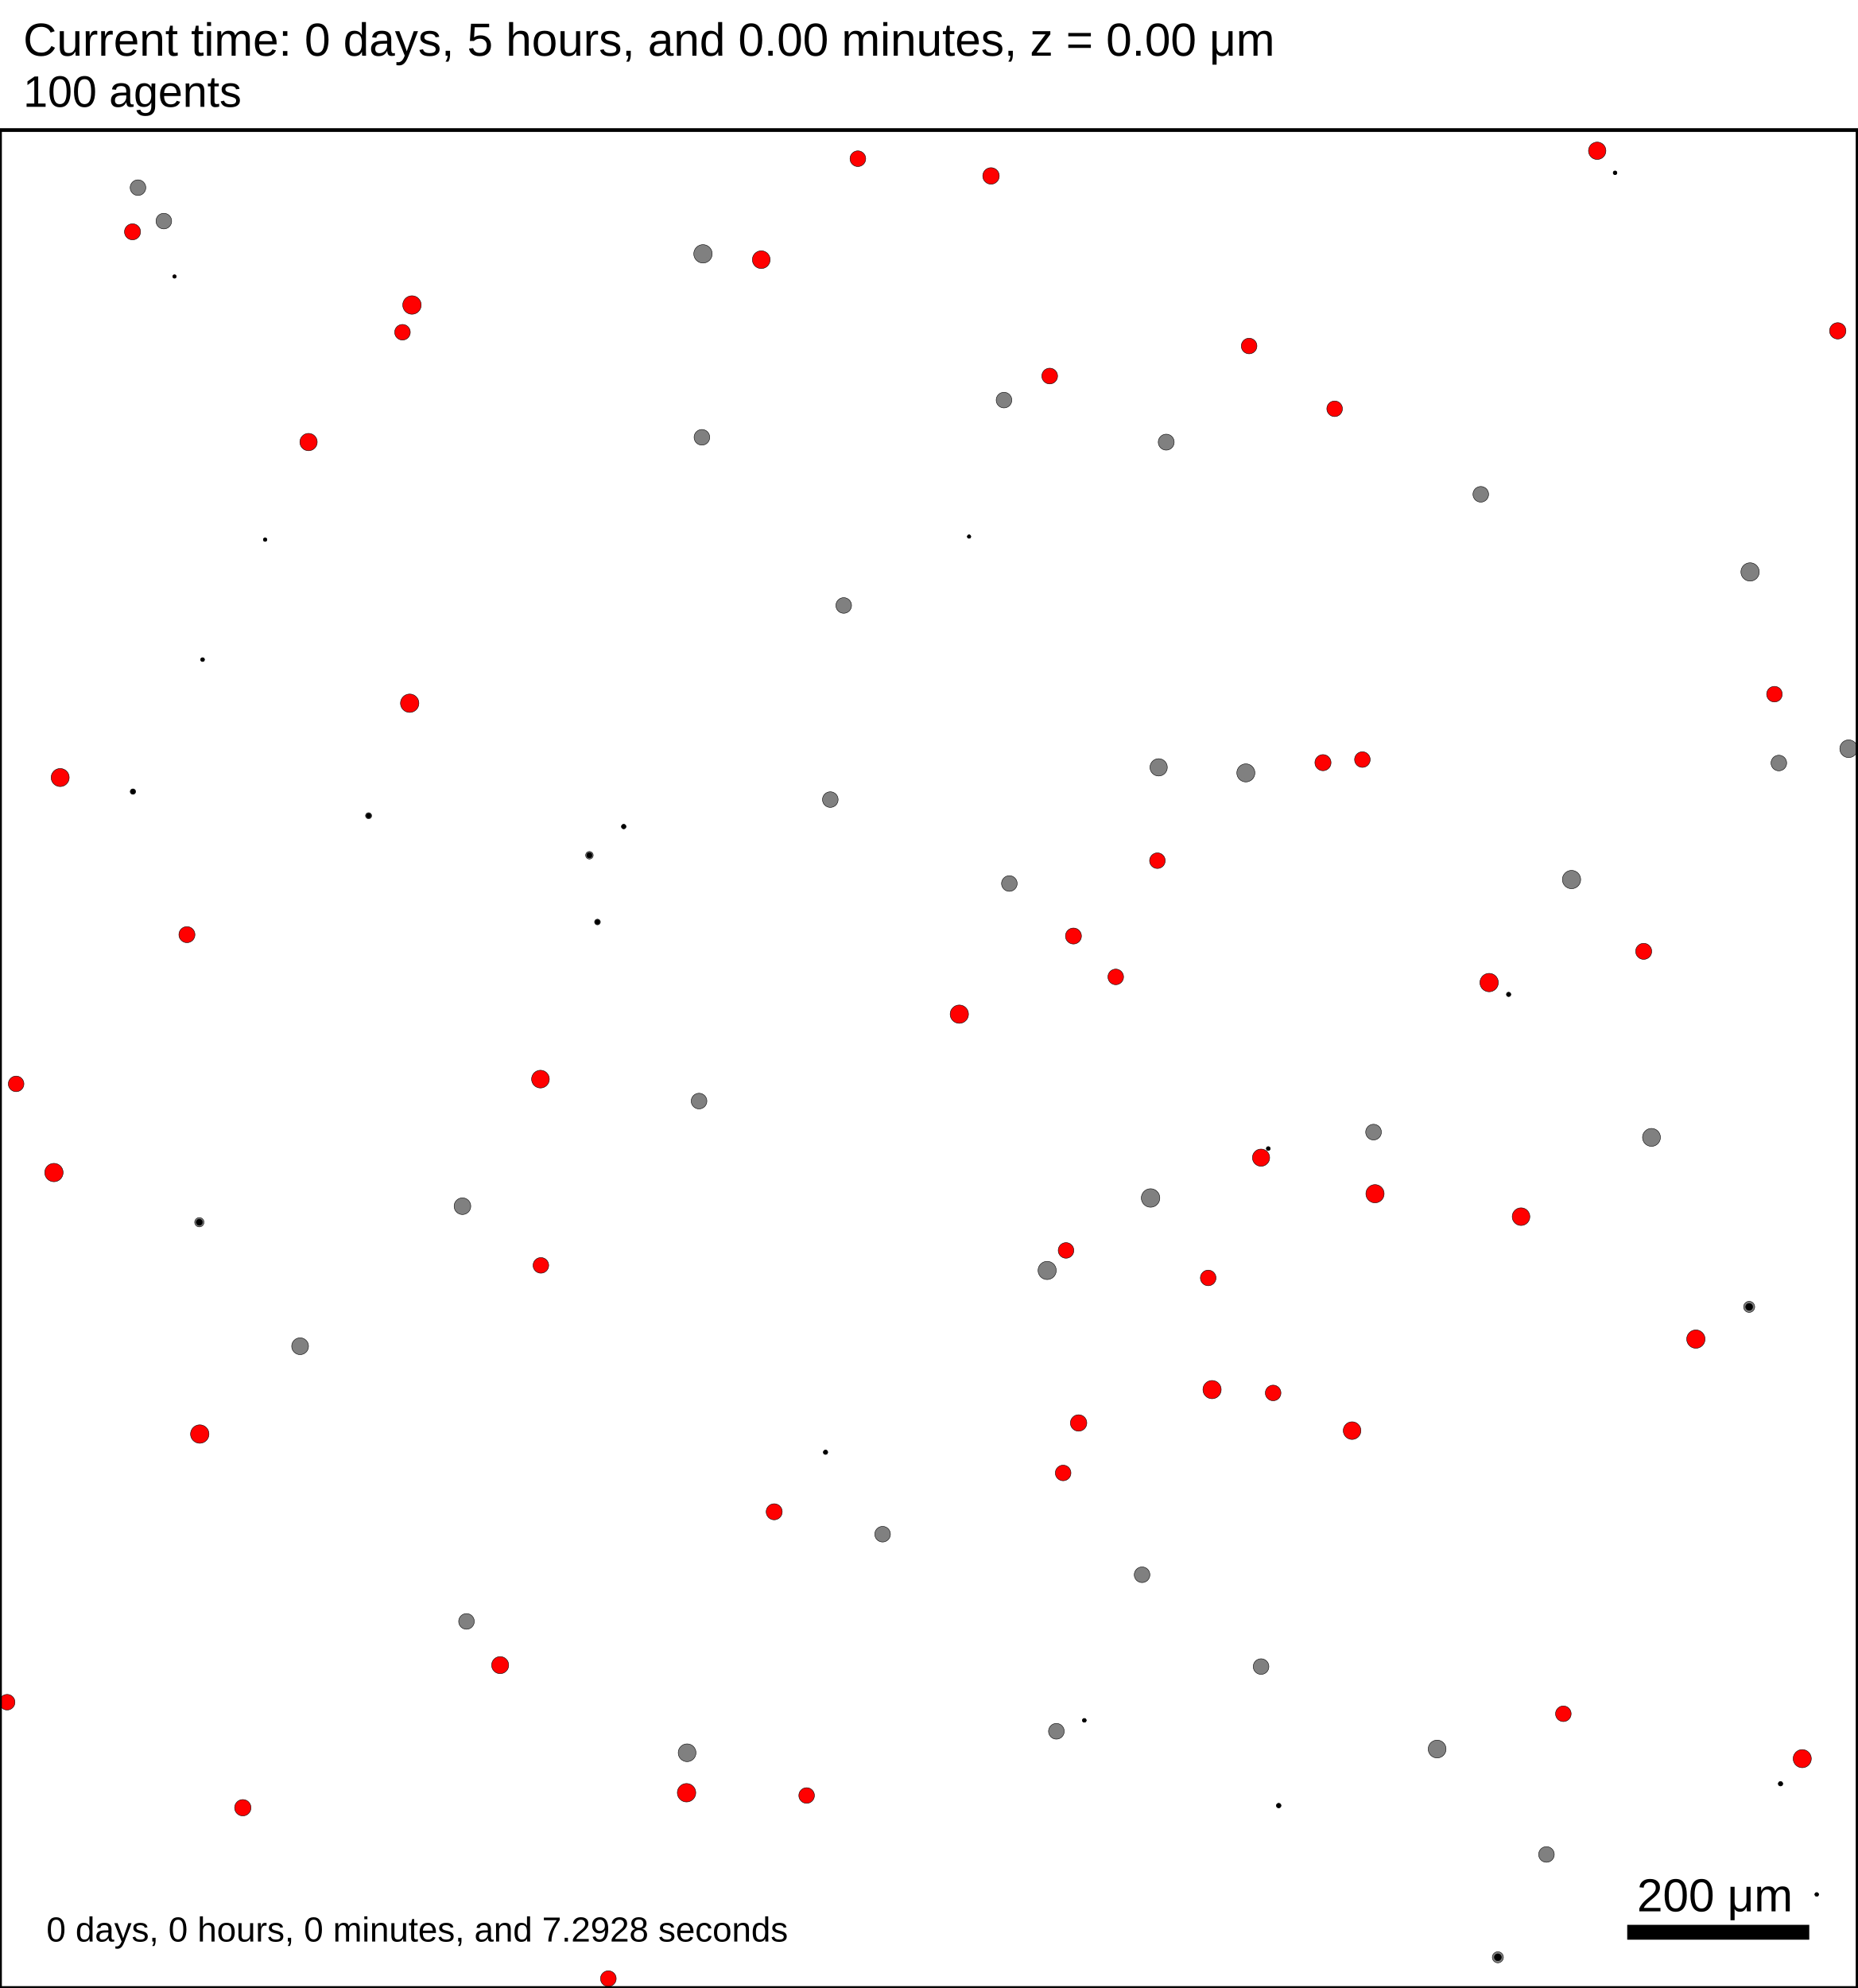
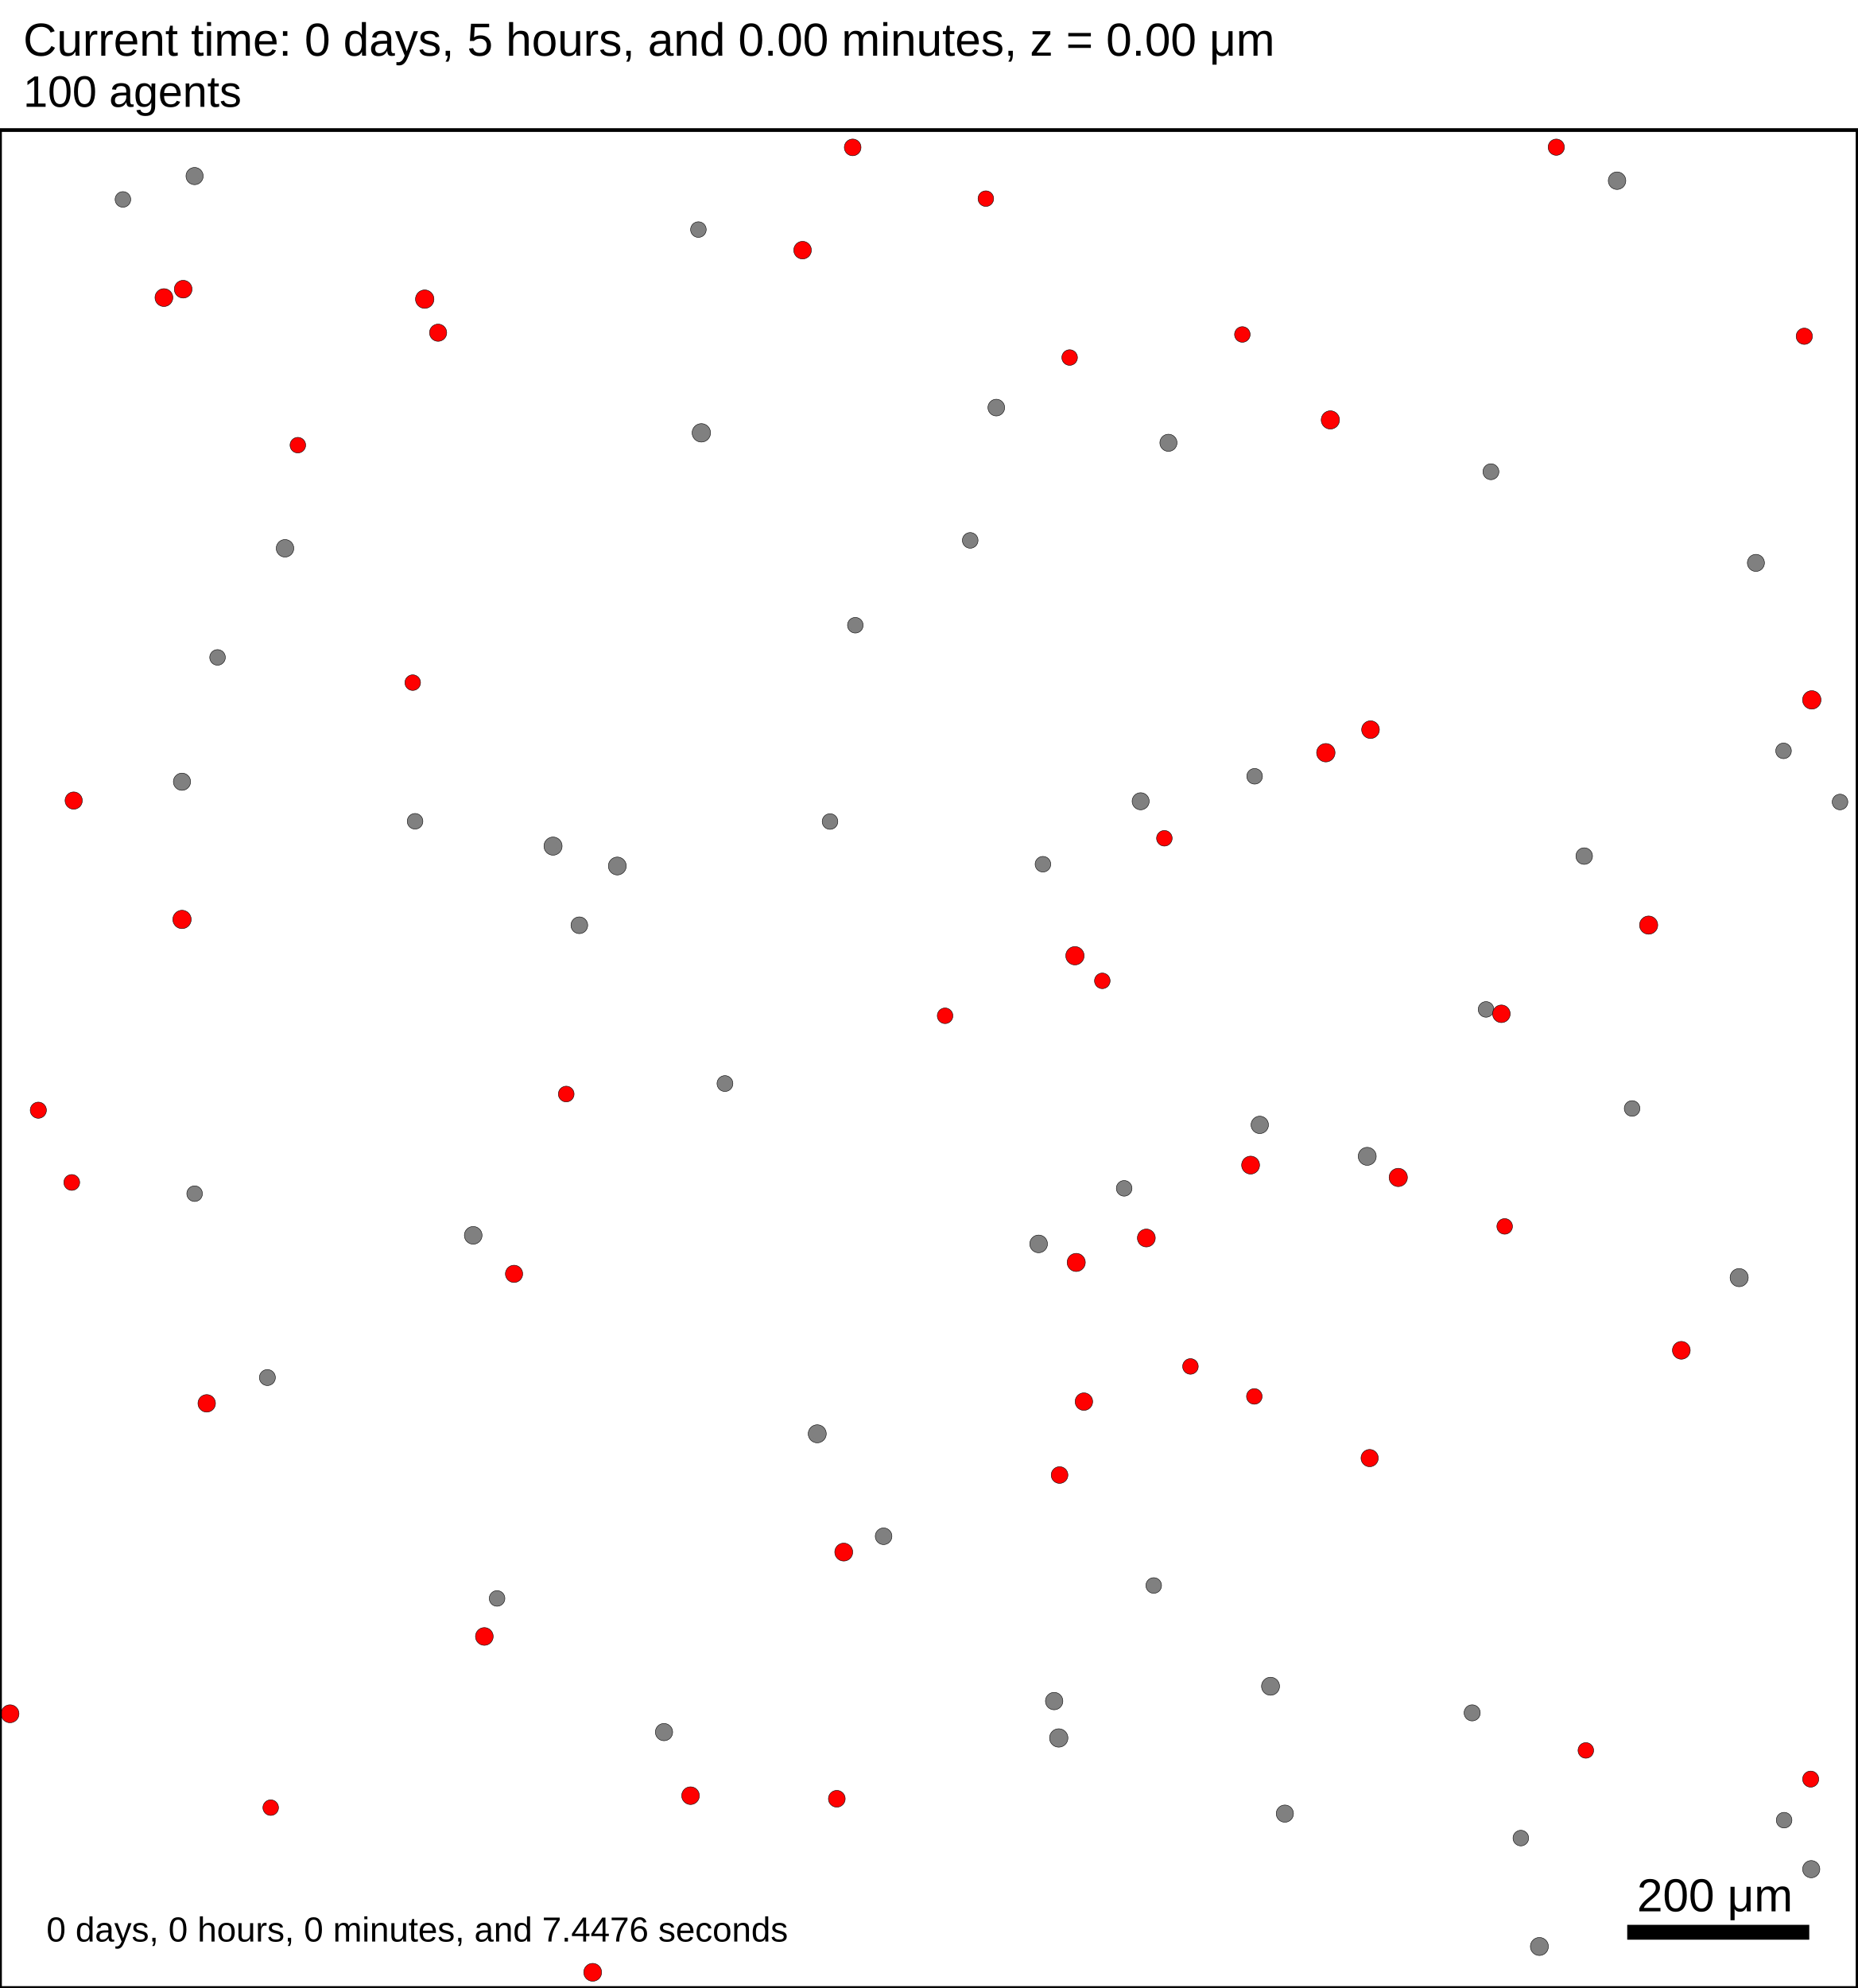
<svg xmlns="http://www.w3.org/2000/svg" version="1.1" width="2000" height="2140" id="svg2">
  <rect x="0" y="0" width="2000" height="2140" stroke-width="4" stroke="white" fill="white" />
  <text x="25" y="60" font-family="Arial" font-size="50" fill="black">
   Current time: 0 days, 5 hours, and 0.00 minutes, z = 0.00 μm
  </text>
  <text x="25" y="115" font-family="Arial" font-size="47.5" fill="black">
   100 agents
  </text>
  <g id="tissue" transform="translate(0,2140) scale(1,-1)">
    <g id="ECM">
  </g>
    <g id="cells">
      <g id="cell0">
-         <circle cx="1086.76" cy="1188.92" r="8.413" stroke-width="0.5" stroke="black" fill="grey" />
-         <circle cx="1086.76" cy="1188.92" r="5.052" stroke-width="0.5" stroke="grey" fill="grey" />
+         <circle cx="1122.9" cy="1209.71" r="8.413" stroke-width="0.5" stroke="black" fill="grey" />
+         <circle cx="1122.9" cy="1209.71" r="5.052" stroke-width="0.5" stroke="grey" fill="grey" />
      </g>
      <g id="cell1">
-         <circle cx="1692.04" cy="1193.2" r="9.844" stroke-width="0.5" stroke="black" fill="grey" />
-         <circle cx="1692.04" cy="1193.2" r="5.977" stroke-width="0.5" stroke="grey" fill="grey" />
+         <circle cx="1705.69" cy="1218.46" r="8.928" stroke-width="0.5" stroke="black" fill="grey" />
+         <circle cx="1705.69" cy="1218.46" r="5.416" stroke-width="0.5" stroke="grey" fill="grey" />
      </g>
      <g id="cell2">
-         <circle cx="1080.98" cy="1709.32" r="8.413" stroke-width="0.5" stroke="black" fill="grey" />
-         <circle cx="1080.98" cy="1709.32" r="5.052" stroke-width="0.5" stroke="grey" fill="grey" />
+         <circle cx="1072.7" cy="1701.24" r="9.008" stroke-width="0.5" stroke="black" fill="grey" />
+         <circle cx="1072.7" cy="1701.24" r="5.468" stroke-width="0.5" stroke="grey" fill="grey" />
      </g>
      <g id="cell3">
-         <circle cx="1247.5" cy="1313.98" r="9.308" stroke-width="0.5" stroke="black" fill="grey" />
-         <circle cx="1247.5" cy="1313.98" r="5.657" stroke-width="0.5" stroke="grey" fill="grey" />
+         <circle cx="1228.12" cy="1277.48" r="9.2" stroke-width="0.5" stroke="black" fill="grey" />
+         <circle cx="1228.12" cy="1277.48" r="5.59" stroke-width="0.5" stroke="grey" fill="grey" />
      </g>
      <g id="cell4">
-         <circle cx="888.838" cy="576.725" r="2.428" stroke-width="0.5" stroke="black" fill="grey" />
-         <circle cx="888.838" cy="576.725" r="2.176" stroke-width="0.5" stroke="black" fill="black" />
+         <circle cx="879.912" cy="596.586" r="9.727" stroke-width="0.5" stroke="black" fill="grey" />
+         <circle cx="879.912" cy="596.586" r="5.909" stroke-width="0.5" stroke="grey" fill="grey" />
      </g>
      <g id="cell5">
-         <circle cx="148.57" cy="1938" r="8.413" stroke-width="0.5" stroke="black" fill="grey" />
-         <circle cx="148.57" cy="1938" r="5.052" stroke-width="0.5" stroke="grey" fill="grey" />
+         <circle cx="132.342" cy="1925.32" r="8.413" stroke-width="0.5" stroke="black" fill="grey" />
+         <circle cx="132.342" cy="1925.32" r="5.052" stroke-width="0.5" stroke="grey" fill="grey" />
      </g>
      <g id="cell6">
-         <circle cx="752.653" cy="954.738" r="8.432" stroke-width="0.5" stroke="black" fill="grey" />
-         <circle cx="752.653" cy="954.738" r="5.066" stroke-width="0.5" stroke="grey" fill="grey" />
+         <circle cx="780.539" cy="973.6" r="8.545" stroke-width="0.5" stroke="black" fill="grey" />
+         <circle cx="780.539" cy="973.6" r="5.149" stroke-width="0.5" stroke="grey" fill="grey" />
      </g>
      <g id="cell7">
-         <circle cx="1624.31" cy="1069.57" r="2.384" stroke-width="0.5" stroke="black" fill="grey" />
-         <circle cx="1624.31" cy="1069.57" r="2.151" stroke-width="0.5" stroke="black" fill="black" />
+         <circle cx="1599.98" cy="1053.4" r="8.413" stroke-width="0.5" stroke="black" fill="grey" />
+         <circle cx="1599.98" cy="1053.4" r="5.052" stroke-width="0.5" stroke="grey" fill="grey" />
      </g>
      <g id="cell8">
-         <circle cx="1127.45" cy="772.417" r="9.799" stroke-width="0.5" stroke="black" fill="grey" />
-         <circle cx="1127.45" cy="772.417" r="5.951" stroke-width="0.5" stroke="grey" fill="grey" />
+         <circle cx="1118.27" cy="800.995" r="9.536" stroke-width="0.5" stroke="black" fill="grey" />
+         <circle cx="1118.27" cy="800.995" r="5.796" stroke-width="0.5" stroke="grey" fill="grey" />
      </g>
      <g id="cell9">
-         <circle cx="1665.04" cy="143.751" r="8.413" stroke-width="0.5" stroke="black" fill="grey" />
-         <circle cx="1665.04" cy="143.751" r="5.052" stroke-width="0.5" stroke="grey" fill="grey" />
+         <circle cx="1637.45" cy="161.373" r="8.413" stroke-width="0.5" stroke="black" fill="grey" />
+         <circle cx="1637.45" cy="161.373" r="5.052" stroke-width="0.5" stroke="grey" fill="grey" />
      </g>
      <g id="cell10">
-         <circle cx="143.125" cy="1287.88" r="2.959" stroke-width="0.5" stroke="black" fill="grey" />
-         <circle cx="143.125" cy="1287.88" r="2.569" stroke-width="0.5" stroke="black" fill="black" />
+         <circle cx="195.935" cy="1298.5" r="9.273" stroke-width="0.5" stroke="black" fill="grey" />
+         <circle cx="195.935" cy="1298.5" r="5.636" stroke-width="0.5" stroke="grey" fill="grey" />
      </g>
      <g id="cell11">
-         <circle cx="755.727" cy="1669.26" r="8.413" stroke-width="0.5" stroke="black" fill="grey" />
-         <circle cx="755.727" cy="1669.26" r="5.052" stroke-width="0.5" stroke="grey" fill="grey" />
+         <circle cx="755.12" cy="1674.07" r="9.926" stroke-width="0.5" stroke="black" fill="grey" />
+         <circle cx="755.12" cy="1674.07" r="6.024" stroke-width="0.5" stroke="grey" fill="grey" />
      </g>
      <g id="cell12">
-         <circle cx="1547.32" cy="257.229" r="9.594" stroke-width="0.5" stroke="black" fill="grey" />
-         <circle cx="1547.32" cy="257.229" r="5.83" stroke-width="0.5" stroke="grey" fill="grey" />
+         <circle cx="1585.05" cy="296.167" r="8.689" stroke-width="0.5" stroke="black" fill="grey" />
+         <circle cx="1585.05" cy="296.167" r="5.254" stroke-width="0.5" stroke="grey" fill="grey" />
      </g>
      <g id="cell13">
-         <circle cx="1738.91" cy="1953.97" r="2.05" stroke-width="0.5" stroke="black" fill="grey" />
-         <circle cx="1738.91" cy="1953.97" r="1.933" stroke-width="0.5" stroke="black" fill="black" />
+         <circle cx="1741.04" cy="1945.5" r="9.443" stroke-width="0.5" stroke="black" fill="grey" />
+         <circle cx="1741.04" cy="1945.5" r="5.74" stroke-width="0.5" stroke="grey" fill="grey" />
      </g>
      <g id="cell14">
-         <circle cx="1594.33" cy="1607.9" r="8.413" stroke-width="0.5" stroke="black" fill="grey" />
-         <circle cx="1594.33" cy="1607.9" r="5.052" stroke-width="0.5" stroke="grey" fill="grey" />
+         <circle cx="1605.26" cy="1632.2" r="8.579" stroke-width="0.5" stroke="black" fill="grey" />
+         <circle cx="1605.26" cy="1632.2" r="5.175" stroke-width="0.5" stroke="grey" fill="grey" />
      </g>
      <g id="cell15">
-         <circle cx="1043.38" cy="1562.39" r="1.873" stroke-width="0.5" stroke="black" fill="grey" />
-         <circle cx="1043.38" cy="1562.39" r="1.8" stroke-width="0.5" stroke="black" fill="black" />
+         <circle cx="1044.61" cy="1558.3" r="8.432" stroke-width="0.5" stroke="black" fill="grey" />
+         <circle cx="1044.61" cy="1558.3" r="5.066" stroke-width="0.5" stroke="grey" fill="grey" />
      </g>
      <g id="cell16">
-         <circle cx="218.08" cy="1429.96" r="2.116" stroke-width="0.5" stroke="black" fill="grey" />
-         <circle cx="218.08" cy="1429.96" r="1.979" stroke-width="0.5" stroke="black" fill="black" />
+         <circle cx="234.22" cy="1432.32" r="8.413" stroke-width="0.5" stroke="black" fill="grey" />
+         <circle cx="234.22" cy="1432.32" r="5.052" stroke-width="0.5" stroke="grey" fill="grey" />
      </g>
      <g id="cell17">
-         <circle cx="1167.46" cy="288.104" r="2.116" stroke-width="0.5" stroke="black" fill="grey" />
-         <circle cx="1167.46" cy="288.104" r="1.979" stroke-width="0.5" stroke="black" fill="black" />
+         <circle cx="1134.98" cy="308.862" r="9.377" stroke-width="0.5" stroke="black" fill="grey" />
+         <circle cx="1134.98" cy="308.862" r="5.7" stroke-width="0.5" stroke="grey" fill="grey" />
      </g>
      <g id="cell18">
-         <circle cx="1884.28" cy="1524.33" r="9.865" stroke-width="0.5" stroke="black" fill="grey" />
-         <circle cx="1884.28" cy="1524.33" r="5.989" stroke-width="0.5" stroke="grey" fill="grey" />
+         <circle cx="1890.55" cy="1534.07" r="9.2" stroke-width="0.5" stroke="black" fill="grey" />
+         <circle cx="1890.55" cy="1534.07" r="5.59" stroke-width="0.5" stroke="grey" fill="grey" />
      </g>
      <g id="cell19">
-         <circle cx="214.624" cy="824.308" r="4.996" stroke-width="0.5" stroke="black" fill="grey" />
-         <circle cx="214.624" cy="824.308" r="3.369" stroke-width="0.5" stroke="black" fill="black" />
+         <circle cx="209.546" cy="855.059" r="8.413" stroke-width="0.5" stroke="black" fill="grey" />
+         <circle cx="209.546" cy="855.059" r="5.052" stroke-width="0.5" stroke="grey" fill="grey" />
      </g>
      <g id="cell20">
-         <circle cx="502.248" cy="394.612" r="8.413" stroke-width="0.5" stroke="black" fill="grey" />
-         <circle cx="502.248" cy="394.612" r="5.052" stroke-width="0.5" stroke="grey" fill="grey" />
+         <circle cx="535.191" cy="419.35" r="8.413" stroke-width="0.5" stroke="black" fill="grey" />
+         <circle cx="535.191" cy="419.35" r="5.052" stroke-width="0.5" stroke="grey" fill="grey" />
      </g>
      <g id="cell21">
-         <circle cx="1478.86" cy="921.32" r="8.456" stroke-width="0.5" stroke="black" fill="grey" />
-         <circle cx="1478.86" cy="921.32" r="5.083" stroke-width="0.5" stroke="grey" fill="grey" />
+         <circle cx="1472.06" cy="895.252" r="9.702" stroke-width="0.5" stroke="black" fill="grey" />
+         <circle cx="1472.06" cy="895.252" r="5.894" stroke-width="0.5" stroke="grey" fill="grey" />
      </g>
      <g id="cell22">
-         <circle cx="1137.38" cy="276.354" r="8.456" stroke-width="0.5" stroke="black" fill="grey" />
-         <circle cx="1137.38" cy="276.354" r="5.083" stroke-width="0.5" stroke="grey" fill="grey" />
+         <circle cx="1139.93" cy="269.157" r="9.907" stroke-width="0.5" stroke="black" fill="grey" />
+         <circle cx="1139.93" cy="269.157" r="6.012" stroke-width="0.5" stroke="grey" fill="grey" />
      </g>
      <g id="cell23">
-         <circle cx="671.545" cy="1250.24" r="2.521" stroke-width="0.5" stroke="black" fill="grey" />
-         <circle cx="671.545" cy="1250.24" r="2.229" stroke-width="0.5" stroke="black" fill="black" />
+         <circle cx="595.446" cy="1229.19" r="9.776" stroke-width="0.5" stroke="black" fill="grey" />
+         <circle cx="595.446" cy="1229.19" r="5.937" stroke-width="0.5" stroke="grey" fill="grey" />
      </g>
      <g id="cell24">
-         <circle cx="1229.65" cy="444.842" r="8.413" stroke-width="0.5" stroke="black" fill="grey" />
-         <circle cx="1229.65" cy="444.842" r="5.052" stroke-width="0.5" stroke="grey" fill="grey" />
+         <circle cx="1242.2" cy="433.276" r="8.413" stroke-width="0.5" stroke="black" fill="grey" />
+         <circle cx="1242.2" cy="433.276" r="5.052" stroke-width="0.5" stroke="grey" fill="grey" />
      </g>
      <g id="cell25">
-         <circle cx="756.885" cy="1866.76" r="9.907" stroke-width="0.5" stroke="black" fill="grey" />
-         <circle cx="756.885" cy="1866.76" r="6.012" stroke-width="0.5" stroke="grey" fill="grey" />
+         <circle cx="751.966" cy="1892.87" r="8.413" stroke-width="0.5" stroke="black" fill="grey" />
+         <circle cx="751.966" cy="1892.87" r="5.052" stroke-width="0.5" stroke="grey" fill="grey" />
      </g>
      <g id="cell26">
-         <circle cx="1365.53" cy="903.614" r="2.116" stroke-width="0.5" stroke="black" fill="grey" />
-         <circle cx="1365.53" cy="903.614" r="1.979" stroke-width="0.5" stroke="black" fill="black" />
+         <circle cx="1356.36" cy="929.109" r="9.377" stroke-width="0.5" stroke="black" fill="grey" />
+         <circle cx="1356.36" cy="929.109" r="5.7" stroke-width="0.5" stroke="grey" fill="grey" />
      </g>
      <g id="cell27">
-         <circle cx="1238.8" cy="850.43" r="9.945" stroke-width="0.5" stroke="black" fill="grey" />
-         <circle cx="1238.8" cy="850.43" r="6.034" stroke-width="0.5" stroke="grey" fill="grey" />
+         <circle cx="1210.36" cy="860.805" r="8.413" stroke-width="0.5" stroke="black" fill="grey" />
+         <circle cx="1210.36" cy="860.805" r="5.052" stroke-width="0.5" stroke="grey" fill="grey" />
      </g>
      <g id="cell28">
-         <circle cx="1376.73" cy="196.361" r="2.57" stroke-width="0.5" stroke="black" fill="grey" />
-         <circle cx="1376.73" cy="196.361" r="2.256" stroke-width="0.5" stroke="black" fill="black" />
+         <circle cx="1383.38" cy="187.711" r="9.273" stroke-width="0.5" stroke="black" fill="grey" />
+         <circle cx="1383.38" cy="187.711" r="5.636" stroke-width="0.5" stroke="grey" fill="grey" />
      </g>
      <g id="cell29">
-         <circle cx="1915.25" cy="1318.63" r="8.413" stroke-width="0.5" stroke="black" fill="grey" />
-         <circle cx="1915.25" cy="1318.63" r="5.052" stroke-width="0.5" stroke="grey" fill="grey" />
+         <circle cx="1920.32" cy="1331.74" r="8.413" stroke-width="0.5" stroke="black" fill="grey" />
+         <circle cx="1920.32" cy="1331.74" r="5.052" stroke-width="0.5" stroke="grey" fill="grey" />
      </g>
      <g id="cell30">
-         <circle cx="1357.77" cy="345.997" r="8.413" stroke-width="0.5" stroke="black" fill="grey" />
-         <circle cx="1357.77" cy="345.997" r="5.052" stroke-width="0.5" stroke="grey" fill="grey" />
+         <circle cx="1367.96" cy="324.824" r="9.702" stroke-width="0.5" stroke="black" fill="grey" />
+         <circle cx="1367.96" cy="324.824" r="5.894" stroke-width="0.5" stroke="grey" fill="grey" />
      </g>
      <g id="cell31">
-         <circle cx="739.791" cy="253.223" r="9.565" stroke-width="0.5" stroke="black" fill="grey" />
-         <circle cx="739.791" cy="253.223" r="5.813" stroke-width="0.5" stroke="grey" fill="grey" />
+         <circle cx="714.927" cy="275.459" r="9.308" stroke-width="0.5" stroke="black" fill="grey" />
+         <circle cx="714.927" cy="275.459" r="5.657" stroke-width="0.5" stroke="grey" fill="grey" />
      </g>
      <g id="cell32">
-         <circle cx="634.619" cy="1219.34" r="4.066" stroke-width="0.5" stroke="black" fill="grey" />
-         <circle cx="634.619" cy="1219.34" r="2.92" stroke-width="0.5" stroke="black" fill="black" />
+         <circle cx="664.649" cy="1207.78" r="9.649" stroke-width="0.5" stroke="black" fill="grey" />
+         <circle cx="664.649" cy="1207.78" r="5.863" stroke-width="0.5" stroke="grey" fill="grey" />
      </g>
      <g id="cell33">
-         <circle cx="643.263" cy="1147.51" r="3.119" stroke-width="0.5" stroke="black" fill="grey" />
-         <circle cx="643.263" cy="1147.51" r="2.519" stroke-width="0.5" stroke="black" fill="black" />
+         <circle cx="623.768" cy="1143.99" r="9.008" stroke-width="0.5" stroke="black" fill="grey" />
+         <circle cx="623.768" cy="1143.99" r="5.468" stroke-width="0.5" stroke="grey" fill="grey" />
      </g>
      <g id="cell34">
-         <circle cx="893.981" cy="1279.27" r="8.413" stroke-width="0.5" stroke="black" fill="grey" />
-         <circle cx="893.981" cy="1279.27" r="5.052" stroke-width="0.5" stroke="grey" fill="grey" />
+         <circle cx="893.661" cy="1255.65" r="8.413" stroke-width="0.5" stroke="black" fill="grey" />
+         <circle cx="893.661" cy="1255.65" r="5.052" stroke-width="0.5" stroke="grey" fill="grey" />
      </g>
      <g id="cell35">
-         <circle cx="1917.06" cy="219.87" r="2.474" stroke-width="0.5" stroke="black" fill="grey" />
-         <circle cx="1917.06" cy="219.87" r="2.203" stroke-width="0.5" stroke="black" fill="black" />
+         <circle cx="1920.92" cy="180.667" r="8.413" stroke-width="0.5" stroke="black" fill="grey" />
+         <circle cx="1920.92" cy="180.667" r="5.052" stroke-width="0.5" stroke="grey" fill="grey" />
      </g>
      <g id="cell36">
-         <circle cx="396.868" cy="1261.9" r="3.277" stroke-width="0.5" stroke="black" fill="grey" />
-         <circle cx="396.868" cy="1261.9" r="2.587" stroke-width="0.5" stroke="black" fill="black" />
+         <circle cx="446.891" cy="1255.92" r="8.413" stroke-width="0.5" stroke="black" fill="grey" />
+         <circle cx="446.891" cy="1255.92" r="5.052" stroke-width="0.5" stroke="grey" fill="grey" />
      </g>
      <g id="cell37">
-         <circle cx="1990.44" cy="1334.01" r="9.536" stroke-width="0.5" stroke="black" fill="grey" />
-         <circle cx="1990.44" cy="1334.01" r="5.796" stroke-width="0.5" stroke="grey" fill="grey" />
+         <circle cx="1981.12" cy="1276.69" r="8.413" stroke-width="0.5" stroke="black" fill="grey" />
+         <circle cx="1981.12" cy="1276.69" r="5.052" stroke-width="0.5" stroke="grey" fill="grey" />
      </g>
      <g id="cell38">
-         <circle cx="497.913" cy="841.581" r="8.968" stroke-width="0.5" stroke="black" fill="grey" />
-         <circle cx="497.913" cy="841.581" r="5.442" stroke-width="0.5" stroke="grey" fill="grey" />
+         <circle cx="509.504" cy="810.206" r="9.536" stroke-width="0.5" stroke="black" fill="grey" />
+         <circle cx="509.504" cy="810.206" r="5.796" stroke-width="0.5" stroke="grey" fill="grey" />
      </g>
      <g id="cell39">
-         <circle cx="950.276" cy="488.498" r="8.413" stroke-width="0.5" stroke="black" fill="grey" />
-         <circle cx="950.276" cy="488.498" r="5.052" stroke-width="0.5" stroke="grey" fill="grey" />
+         <circle cx="951.348" cy="486.283" r="8.968" stroke-width="0.5" stroke="black" fill="grey" />
+         <circle cx="951.348" cy="486.283" r="5.442" stroke-width="0.5" stroke="grey" fill="grey" />
      </g>
      <g id="cell40">
-         <circle cx="323.126" cy="690.84" r="9.047" stroke-width="0.5" stroke="black" fill="grey" />
-         <circle cx="323.126" cy="690.84" r="5.493" stroke-width="0.5" stroke="grey" fill="grey" />
+         <circle cx="287.897" cy="657.118" r="8.614" stroke-width="0.5" stroke="black" fill="grey" />
+         <circle cx="287.897" cy="657.118" r="5.201" stroke-width="0.5" stroke="grey" fill="grey" />
      </g>
      <g id="cell41">
-         <circle cx="1341.39" cy="1308.01" r="9.727" stroke-width="0.5" stroke="black" fill="grey" />
-         <circle cx="1341.39" cy="1308.01" r="5.909" stroke-width="0.5" stroke="grey" fill="grey" />
+         <circle cx="1350.84" cy="1304.36" r="8.413" stroke-width="0.5" stroke="black" fill="grey" />
+         <circle cx="1350.84" cy="1304.36" r="5.052" stroke-width="0.5" stroke="grey" fill="grey" />
      </g>
      <g id="cell42">
-         <circle cx="285.449" cy="1559.1" r="1.949" stroke-width="0.5" stroke="black" fill="grey" />
-         <circle cx="285.449" cy="1559.1" r="1.863" stroke-width="0.5" stroke="black" fill="black" />
+         <circle cx="306.871" cy="1549.78" r="9.443" stroke-width="0.5" stroke="black" fill="grey" />
+         <circle cx="306.871" cy="1549.78" r="5.74" stroke-width="0.5" stroke="grey" fill="grey" />
      </g>
      <g id="cell43">
-         <circle cx="1883.3" cy="733.201" r="5.96" stroke-width="0.5" stroke="black" fill="grey" />
-         <circle cx="1883.3" cy="733.201" r="3.77" stroke-width="0.5" stroke="black" fill="black" />
+         <circle cx="1872.53" cy="764.692" r="9.776" stroke-width="0.5" stroke="black" fill="grey" />
+         <circle cx="1872.53" cy="764.692" r="5.937" stroke-width="0.5" stroke="grey" fill="grey" />
      </g>
      <g id="cell44">
-         <circle cx="1612.72" cy="33.068" r="5.96" stroke-width="0.5" stroke="black" fill="grey" />
-         <circle cx="1612.72" cy="33.068" r="3.77" stroke-width="0.5" stroke="black" fill="black" />
+         <circle cx="1657.44" cy="44.695" r="9.702" stroke-width="0.5" stroke="black" fill="grey" />
+         <circle cx="1657.44" cy="44.695" r="5.894" stroke-width="0.5" stroke="grey" fill="grey" />
      </g>
      <g id="cell45">
-         <circle cx="1255.64" cy="1664.06" r="8.579" stroke-width="0.5" stroke="black" fill="grey" />
-         <circle cx="1255.64" cy="1664.06" r="5.175" stroke-width="0.5" stroke="grey" fill="grey" />
+         <circle cx="1258.04" cy="1663.35" r="9.237" stroke-width="0.5" stroke="black" fill="grey" />
+         <circle cx="1258.04" cy="1663.35" r="5.613" stroke-width="0.5" stroke="grey" fill="grey" />
      </g>
      <g id="cell46">
-         <circle cx="176.385" cy="1902" r="8.413" stroke-width="0.5" stroke="black" fill="grey" />
-         <circle cx="176.385" cy="1902" r="5.052" stroke-width="0.5" stroke="grey" fill="grey" />
+         <circle cx="209.516" cy="1950.47" r="9.273" stroke-width="0.5" stroke="black" fill="grey" />
+         <circle cx="209.516" cy="1950.47" r="5.636" stroke-width="0.5" stroke="grey" fill="grey" />
      </g>
      <g id="cell47">
-         <circle cx="1778.12" cy="915.648" r="9.649" stroke-width="0.5" stroke="black" fill="grey" />
-         <circle cx="1778.12" cy="915.648" r="5.863" stroke-width="0.5" stroke="grey" fill="grey" />
+         <circle cx="1757.24" cy="946.771" r="8.413" stroke-width="0.5" stroke="black" fill="grey" />
+         <circle cx="1757.24" cy="946.771" r="5.052" stroke-width="0.5" stroke="grey" fill="grey" />
      </g>
      <g id="cell48">
-         <circle cx="1956.03" cy="100.739" r="2.05" stroke-width="0.5" stroke="black" fill="grey" />
-         <circle cx="1956.03" cy="100.739" r="1.933" stroke-width="0.5" stroke="black" fill="black" />
+         <circle cx="1950.11" cy="127.916" r="9.273" stroke-width="0.5" stroke="black" fill="grey" />
+         <circle cx="1950.11" cy="127.916" r="5.636" stroke-width="0.5" stroke="grey" fill="grey" />
      </g>
      <g id="cell49">
-         <circle cx="908.422" cy="1488.24" r="8.413" stroke-width="0.5" stroke="black" fill="grey" />
-         <circle cx="908.422" cy="1488.24" r="5.052" stroke-width="0.5" stroke="grey" fill="grey" />
+         <circle cx="920.912" cy="1466.97" r="8.413" stroke-width="0.5" stroke="black" fill="grey" />
+         <circle cx="920.912" cy="1466.97" r="5.052" stroke-width="0.5" stroke="grey" fill="grey" />
      </g>
      <g id="cell50">
-         <circle cx="58.066" cy="877.805" r="9.907" stroke-width="0.5" stroke="black" fill="red" />
-         <circle cx="58.066" cy="877.805" r="6.012" stroke-width="0.5" stroke="red" fill="red" />
+         <circle cx="77.263" cy="867.136" r="8.545" stroke-width="0.5" stroke="black" fill="red" />
+         <circle cx="77.263" cy="867.136" r="5.149" stroke-width="0.5" stroke="red" fill="red" />
      </g>
      <g id="cell51">
-         <circle cx="1940.44" cy="246.888" r="9.776" stroke-width="0.5" stroke="black" fill="red" />
-         <circle cx="1940.44" cy="246.888" r="5.937" stroke-width="0.5" stroke="red" fill="red" />
+         <circle cx="1949.52" cy="224.855" r="8.689" stroke-width="0.5" stroke="black" fill="red" />
+         <circle cx="1949.52" cy="224.855" r="5.254" stroke-width="0.5" stroke="red" fill="red" />
      </g>
      <g id="cell52">
-         <circle cx="581.9" cy="978.362" r="9.565" stroke-width="0.5" stroke="black" fill="red" />
-         <circle cx="581.9" cy="978.362" r="5.813" stroke-width="0.5" stroke="red" fill="red" />
+         <circle cx="609.646" cy="962.317" r="8.483" stroke-width="0.5" stroke="black" fill="red" />
+         <circle cx="609.646" cy="962.317" r="5.103" stroke-width="0.5" stroke="red" fill="red" />
      </g>
      <g id="cell53">
-         <circle cx="1370.76" cy="640.553" r="8.413" stroke-width="0.5" stroke="black" fill="red" />
-         <circle cx="1370.76" cy="640.553" r="5.052" stroke-width="0.5" stroke="red" fill="red" />
+         <circle cx="1350.51" cy="636.811" r="8.413" stroke-width="0.5" stroke="black" fill="red" />
+         <circle cx="1350.51" cy="636.811" r="5.052" stroke-width="0.5" stroke="red" fill="red" />
      </g>
      <g id="cell54">
-         <circle cx="819.629" cy="1860.47" r="9.565" stroke-width="0.5" stroke="black" fill="red" />
-         <circle cx="819.629" cy="1860.47" r="5.813" stroke-width="0.5" stroke="red" fill="red" />
+         <circle cx="864.111" cy="1870.72" r="9.505" stroke-width="0.5" stroke="black" fill="red" />
+         <circle cx="864.111" cy="1870.72" r="5.777" stroke-width="0.5" stroke="red" fill="red" />
      </g>
      <g id="cell55">
-         <circle cx="441.111" cy="1383" r="9.907" stroke-width="0.5" stroke="black" fill="red" />
-         <circle cx="441.111" cy="1383" r="6.012" stroke-width="0.5" stroke="red" fill="red" />
+         <circle cx="444.372" cy="1405.17" r="8.413" stroke-width="0.5" stroke="black" fill="red" />
+         <circle cx="444.372" cy="1405.17" r="5.052" stroke-width="0.5" stroke="red" fill="red" />
      </g>
      <g id="cell56">
-         <circle cx="1130.19" cy="1735.21" r="8.483" stroke-width="0.5" stroke="black" fill="red" />
-         <circle cx="1130.19" cy="1735.21" r="5.103" stroke-width="0.5" stroke="red" fill="red" />
+         <circle cx="1151.66" cy="1755.12" r="8.413" stroke-width="0.5" stroke="black" fill="red" />
+         <circle cx="1151.66" cy="1755.12" r="5.052" stroke-width="0.5" stroke="red" fill="red" />
      </g>
      <g id="cell57">
-         <circle cx="1032.88" cy="1048.28" r="9.865" stroke-width="0.5" stroke="black" fill="red" />
-         <circle cx="1032.88" cy="1048.28" r="5.989" stroke-width="0.5" stroke="red" fill="red" />
+         <circle cx="1017.55" cy="1046.55" r="8.413" stroke-width="0.5" stroke="black" fill="red" />
+         <circle cx="1017.55" cy="1046.55" r="5.052" stroke-width="0.5" stroke="red" fill="red" />
      </g>
      <g id="cell58">
-         <circle cx="187.881" cy="1842.32" r="1.846" stroke-width="0.5" stroke="black" fill="red" />
-         <circle cx="187.881" cy="1842.32" r="1.778" stroke-width="0.5" stroke="black" fill="black" />
+         <circle cx="197.223" cy="1828.71" r="9.565" stroke-width="0.5" stroke="black" fill="red" />
+         <circle cx="197.223" cy="1828.71" r="5.813" stroke-width="0.5" stroke="red" fill="red" />
      </g>
      <g id="cell59">
-         <circle cx="142.686" cy="1890.47" r="8.651" stroke-width="0.5" stroke="black" fill="red" />
-         <circle cx="142.686" cy="1890.47" r="5.227" stroke-width="0.5" stroke="red" fill="red" />
+         <circle cx="176.489" cy="1819.66" r="9.622" stroke-width="0.5" stroke="black" fill="red" />
+         <circle cx="176.489" cy="1819.66" r="5.847" stroke-width="0.5" stroke="red" fill="red" />
      </g>
      <g id="cell60">
-         <circle cx="655" cy="10.081" r="8.456" stroke-width="0.5" stroke="black" fill="red" />
-         <circle cx="655" cy="10.081" r="5.083" stroke-width="0.5" stroke="red" fill="red" />
+         <circle cx="638.129" cy="16.9" r="9.649" stroke-width="0.5" stroke="black" fill="red" />
+         <circle cx="638.129" cy="16.9" r="5.863" stroke-width="0.5" stroke="red" fill="red" />
      </g>
      <g id="cell61">
-         <circle cx="1683.23" cy="295.195" r="8.413" stroke-width="0.5" stroke="black" fill="red" />
-         <circle cx="1683.23" cy="295.195" r="5.052" stroke-width="0.5" stroke="red" fill="red" />
+         <circle cx="1707.43" cy="255.752" r="8.413" stroke-width="0.5" stroke="black" fill="red" />
+         <circle cx="1707.43" cy="255.752" r="5.052" stroke-width="0.5" stroke="red" fill="red" />
      </g>
      <g id="cell62">
-         <circle cx="1436.98" cy="1699.96" r="8.413" stroke-width="0.5" stroke="black" fill="red" />
-         <circle cx="1436.98" cy="1699.96" r="5.052" stroke-width="0.5" stroke="red" fill="red" />
+         <circle cx="1432.36" cy="1687.97" r="9.865" stroke-width="0.5" stroke="black" fill="red" />
+         <circle cx="1432.36" cy="1687.97" r="5.989" stroke-width="0.5" stroke="red" fill="red" />
      </g>
      <g id="cell63">
-         <circle cx="538.504" cy="347.555" r="9.2" stroke-width="0.5" stroke="black" fill="red" />
-         <circle cx="538.504" cy="347.555" r="5.59" stroke-width="0.5" stroke="red" fill="red" />
+         <circle cx="521.484" cy="378.425" r="9.565" stroke-width="0.5" stroke="black" fill="red" />
+         <circle cx="521.484" cy="378.425" r="5.813" stroke-width="0.5" stroke="red" fill="red" />
      </g>
      <g id="cell64">
-         <circle cx="1155.76" cy="1132.4" r="8.614" stroke-width="0.5" stroke="black" fill="red" />
-         <circle cx="1155.76" cy="1132.4" r="5.201" stroke-width="0.5" stroke="red" fill="red" />
+         <circle cx="1157.37" cy="1111.19" r="9.907" stroke-width="0.5" stroke="black" fill="red" />
+         <circle cx="1157.37" cy="1111.19" r="6.012" stroke-width="0.5" stroke="red" fill="red" />
      </g>
      <g id="cell65">
-         <circle cx="332.212" cy="1664.14" r="9.343" stroke-width="0.5" stroke="black" fill="red" />
-         <circle cx="332.212" cy="1664.14" r="5.679" stroke-width="0.5" stroke="red" fill="red" />
+         <circle cx="320.681" cy="1660.81" r="8.413" stroke-width="0.5" stroke="black" fill="red" />
+         <circle cx="320.681" cy="1660.81" r="5.052" stroke-width="0.5" stroke="red" fill="red" />
      </g>
      <g id="cell66">
-         <circle cx="7.674" cy="307.652" r="8.413" stroke-width="0.5" stroke="black" fill="red" />
-         <circle cx="7.674" cy="307.652" r="5.052" stroke-width="0.5" stroke="red" fill="red" />
+         <circle cx="10.781" cy="295.201" r="9.676" stroke-width="0.5" stroke="black" fill="red" />
+         <circle cx="10.781" cy="295.201" r="5.879" stroke-width="0.5" stroke="red" fill="red" />
      </g>
      <g id="cell67">
-         <circle cx="1144.66" cy="554.427" r="8.413" stroke-width="0.5" stroke="black" fill="red" />
-         <circle cx="1144.66" cy="554.427" r="5.052" stroke-width="0.5" stroke="red" fill="red" />
+         <circle cx="1140.82" cy="552.186" r="9.008" stroke-width="0.5" stroke="black" fill="red" />
+         <circle cx="1140.82" cy="552.186" r="5.468" stroke-width="0.5" stroke="red" fill="red" />
      </g>
      <g id="cell68">
-         <circle cx="1455.76" cy="599.998" r="9.505" stroke-width="0.5" stroke="black" fill="red" />
-         <circle cx="1455.76" cy="599.998" r="5.777" stroke-width="0.5" stroke="red" fill="red" />
+         <circle cx="1474.68" cy="570.428" r="9.308" stroke-width="0.5" stroke="black" fill="red" />
+         <circle cx="1474.68" cy="570.428" r="5.657" stroke-width="0.5" stroke="red" fill="red" />
      </g>
      <g id="cell69">
-         <circle cx="833.562" cy="512.619" r="8.651" stroke-width="0.5" stroke="black" fill="red" />
-         <circle cx="833.562" cy="512.619" r="5.227" stroke-width="0.5" stroke="red" fill="red" />
+         <circle cx="908.441" cy="469.238" r="9.676" stroke-width="0.5" stroke="black" fill="red" />
+         <circle cx="908.441" cy="469.238" r="5.879" stroke-width="0.5" stroke="red" fill="red" />
      </g>
      <g id="cell70">
-         <circle cx="1147.76" cy="793.981" r="8.413" stroke-width="0.5" stroke="black" fill="red" />
-         <circle cx="1147.76" cy="793.981" r="5.052" stroke-width="0.5" stroke="red" fill="red" />
+         <circle cx="1158.75" cy="781.05" r="9.799" stroke-width="0.5" stroke="black" fill="red" />
+         <circle cx="1158.75" cy="781.05" r="5.951" stroke-width="0.5" stroke="red" fill="red" />
      </g>
      <g id="cell71">
-         <circle cx="1769.72" cy="1115.92" r="8.651" stroke-width="0.5" stroke="black" fill="red" />
-         <circle cx="1769.72" cy="1115.92" r="5.227" stroke-width="0.5" stroke="red" fill="red" />
+         <circle cx="1775.06" cy="1144.16" r="9.822" stroke-width="0.5" stroke="black" fill="red" />
+         <circle cx="1775.06" cy="1144.16" r="5.964" stroke-width="0.5" stroke="red" fill="red" />
      </g>
      <g id="cell72">
-         <circle cx="433.343" cy="1782.35" r="8.413" stroke-width="0.5" stroke="black" fill="red" />
-         <circle cx="433.343" cy="1782.35" r="5.052" stroke-width="0.5" stroke="red" fill="red" />
+         <circle cx="471.717" cy="1781.86" r="9.273" stroke-width="0.5" stroke="black" fill="red" />
+         <circle cx="471.717" cy="1781.86" r="5.636" stroke-width="0.5" stroke="red" fill="red" />
      </g>
      <g id="cell73">
-         <circle cx="1357.75" cy="893.822" r="9.273" stroke-width="0.5" stroke="black" fill="red" />
-         <circle cx="1357.75" cy="893.822" r="5.636" stroke-width="0.5" stroke="red" fill="red" />
+         <circle cx="1346.49" cy="885.807" r="9.676" stroke-width="0.5" stroke="black" fill="red" />
+         <circle cx="1346.49" cy="885.807" r="5.879" stroke-width="0.5" stroke="red" fill="red" />
      </g>
      <g id="cell74">
-         <circle cx="1719.67" cy="1977.69" r="9.377" stroke-width="0.5" stroke="black" fill="red" />
-         <circle cx="1719.67" cy="1977.69" r="5.7" stroke-width="0.5" stroke="red" fill="red" />
+         <circle cx="1675.62" cy="1981.55" r="8.768" stroke-width="0.5" stroke="black" fill="red" />
+         <circle cx="1675.62" cy="1981.55" r="5.309" stroke-width="0.5" stroke="red" fill="red" />
      </g>
      <g id="cell75">
-         <circle cx="215.077" cy="596.306" r="9.926" stroke-width="0.5" stroke="black" fill="red" />
-         <circle cx="215.077" cy="596.306" r="6.024" stroke-width="0.5" stroke="red" fill="red" />
+         <circle cx="222.573" cy="629.345" r="9.443" stroke-width="0.5" stroke="black" fill="red" />
+         <circle cx="222.573" cy="629.345" r="5.74" stroke-width="0.5" stroke="red" fill="red" />
      </g>
      <g id="cell76">
-         <circle cx="1637.67" cy="830.321" r="9.505" stroke-width="0.5" stroke="black" fill="red" />
-         <circle cx="1637.67" cy="830.321" r="5.777" stroke-width="0.5" stroke="red" fill="red" />
+         <circle cx="1620.06" cy="819.842" r="8.413" stroke-width="0.5" stroke="black" fill="red" />
+         <circle cx="1620.06" cy="819.842" r="5.052" stroke-width="0.5" stroke="red" fill="red" />
      </g>
      <g id="cell77">
-         <circle cx="1344.9" cy="1767.53" r="8.413" stroke-width="0.5" stroke="black" fill="red" />
-         <circle cx="1344.9" cy="1767.53" r="5.052" stroke-width="0.5" stroke="red" fill="red" />
+         <circle cx="1337.62" cy="1779.96" r="8.413" stroke-width="0.5" stroke="black" fill="red" />
+         <circle cx="1337.62" cy="1779.96" r="5.052" stroke-width="0.5" stroke="red" fill="red" />
      </g>
      <g id="cell78">
-         <circle cx="1161.31" cy="608.231" r="8.848" stroke-width="0.5" stroke="black" fill="red" />
-         <circle cx="1161.31" cy="608.231" r="5.363" stroke-width="0.5" stroke="red" fill="red" />
+         <circle cx="1167.01" cy="631.214" r="9.443" stroke-width="0.5" stroke="black" fill="red" />
+         <circle cx="1167.01" cy="631.214" r="5.74" stroke-width="0.5" stroke="red" fill="red" />
      </g>
      <g id="cell79">
-         <circle cx="1910.51" cy="1392.75" r="8.413" stroke-width="0.5" stroke="black" fill="red" />
-         <circle cx="1910.51" cy="1392.75" r="5.052" stroke-width="0.5" stroke="red" fill="red" />
+         <circle cx="1950.7" cy="1386.59" r="9.945" stroke-width="0.5" stroke="black" fill="red" />
+         <circle cx="1950.7" cy="1386.59" r="6.034" stroke-width="0.5" stroke="red" fill="red" />
      </g>
      <g id="cell80">
-         <circle cx="1466.86" cy="1322.35" r="8.413" stroke-width="0.5" stroke="black" fill="red" />
-         <circle cx="1466.86" cy="1322.35" r="5.052" stroke-width="0.5" stroke="red" fill="red" />
+         <circle cx="1475.61" cy="1354.56" r="9.565" stroke-width="0.5" stroke="black" fill="red" />
+         <circle cx="1475.61" cy="1354.56" r="5.813" stroke-width="0.5" stroke="red" fill="red" />
      </g>
      <g id="cell81">
-         <circle cx="1067.01" cy="1950.61" r="8.888" stroke-width="0.5" stroke="black" fill="red" />
-         <circle cx="1067.01" cy="1950.61" r="5.39" stroke-width="0.5" stroke="red" fill="red" />
+         <circle cx="1061.44" cy="1926.17" r="8.413" stroke-width="0.5" stroke="black" fill="red" />
+         <circle cx="1061.44" cy="1926.17" r="5.052" stroke-width="0.5" stroke="red" fill="red" />
      </g>
      <g id="cell82">
-         <circle cx="1300.85" cy="764.366" r="8.413" stroke-width="0.5" stroke="black" fill="red" />
-         <circle cx="1300.85" cy="764.366" r="5.052" stroke-width="0.5" stroke="red" fill="red" />
+         <circle cx="1234.24" cy="807.348" r="9.649" stroke-width="0.5" stroke="black" fill="red" />
+         <circle cx="1234.24" cy="807.348" r="5.863" stroke-width="0.5" stroke="red" fill="red" />
      </g>
      <g id="cell83">
-         <circle cx="1246.16" cy="1213.52" r="8.413" stroke-width="0.5" stroke="black" fill="red" />
-         <circle cx="1246.16" cy="1213.52" r="5.052" stroke-width="0.5" stroke="red" fill="red" />
+         <circle cx="1253.66" cy="1237.63" r="8.413" stroke-width="0.5" stroke="black" fill="red" />
+         <circle cx="1253.66" cy="1237.63" r="5.052" stroke-width="0.5" stroke="red" fill="red" />
      </g>
      <g id="cell84">
-         <circle cx="17.362" cy="973.256" r="8.413" stroke-width="0.5" stroke="black" fill="red" />
-         <circle cx="17.362" cy="973.256" r="5.052" stroke-width="0.5" stroke="red" fill="red" />
+         <circle cx="41.269" cy="944.915" r="8.728" stroke-width="0.5" stroke="black" fill="red" />
+         <circle cx="41.269" cy="944.915" r="5.281" stroke-width="0.5" stroke="red" fill="red" />
      </g>
      <g id="cell85">
-         <circle cx="1424.42" cy="1319.03" r="8.689" stroke-width="0.5" stroke="black" fill="red" />
-         <circle cx="1424.42" cy="1319.03" r="5.254" stroke-width="0.5" stroke="red" fill="red" />
+         <circle cx="1427.49" cy="1329.73" r="9.945" stroke-width="0.5" stroke="black" fill="red" />
+         <circle cx="1427.49" cy="1329.73" r="6.034" stroke-width="0.5" stroke="red" fill="red" />
      </g>
      <g id="cell86">
-         <circle cx="582.369" cy="777.885" r="8.413" stroke-width="0.5" stroke="black" fill="red" />
-         <circle cx="582.369" cy="777.885" r="5.052" stroke-width="0.5" stroke="red" fill="red" />
+         <circle cx="553.467" cy="768.753" r="9.308" stroke-width="0.5" stroke="black" fill="red" />
+         <circle cx="553.467" cy="768.753" r="5.657" stroke-width="0.5" stroke="red" fill="red" />
      </g>
      <g id="cell87">
-         <circle cx="1480.45" cy="855.005" r="9.822" stroke-width="0.5" stroke="black" fill="red" />
-         <circle cx="1480.45" cy="855.005" r="5.964" stroke-width="0.5" stroke="red" fill="red" />
+         <circle cx="1505.49" cy="872.533" r="9.865" stroke-width="0.5" stroke="black" fill="red" />
+         <circle cx="1505.49" cy="872.533" r="5.989" stroke-width="0.5" stroke="red" fill="red" />
      </g>
      <g id="cell88">
-         <circle cx="261.424" cy="194.054" r="8.808" stroke-width="0.5" stroke="black" fill="red" />
-         <circle cx="261.424" cy="194.054" r="5.336" stroke-width="0.5" stroke="red" fill="red" />
+         <circle cx="291.469" cy="194.159" r="8.413" stroke-width="0.5" stroke="black" fill="red" />
+         <circle cx="291.469" cy="194.159" r="5.052" stroke-width="0.5" stroke="red" fill="red" />
      </g>
      <g id="cell89">
-         <circle cx="201.27" cy="1133.89" r="8.651" stroke-width="0.5" stroke="black" fill="red" />
-         <circle cx="201.27" cy="1133.89" r="5.227" stroke-width="0.5" stroke="red" fill="red" />
+         <circle cx="195.972" cy="1150.25" r="9.907" stroke-width="0.5" stroke="black" fill="red" />
+         <circle cx="195.972" cy="1150.25" r="6.012" stroke-width="0.5" stroke="red" fill="red" />
      </g>
      <g id="cell90">
-         <circle cx="1201.3" cy="1088.4" r="8.413" stroke-width="0.5" stroke="black" fill="red" />
-         <circle cx="1201.3" cy="1088.4" r="5.052" stroke-width="0.5" stroke="red" fill="red" />
+         <circle cx="1186.84" cy="1084.16" r="8.413" stroke-width="0.5" stroke="black" fill="red" />
+         <circle cx="1186.84" cy="1084.16" r="5.052" stroke-width="0.5" stroke="red" fill="red" />
      </g>
      <g id="cell91">
-         <circle cx="64.8" cy="1303.02" r="9.727" stroke-width="0.5" stroke="black" fill="red" />
-         <circle cx="64.8" cy="1303.02" r="5.909" stroke-width="0.5" stroke="red" fill="red" />
+         <circle cx="79.337" cy="1278.22" r="9.308" stroke-width="0.5" stroke="black" fill="red" />
+         <circle cx="79.337" cy="1278.22" r="5.657" stroke-width="0.5" stroke="red" fill="red" />
      </g>
      <g id="cell92">
-         <circle cx="1305.01" cy="644.139" r="9.822" stroke-width="0.5" stroke="black" fill="red" />
-         <circle cx="1305.01" cy="644.139" r="5.964" stroke-width="0.5" stroke="red" fill="red" />
+         <circle cx="1281.73" cy="669.095" r="8.413" stroke-width="0.5" stroke="black" fill="red" />
+         <circle cx="1281.73" cy="669.095" r="5.052" stroke-width="0.5" stroke="red" fill="red" />
      </g>
      <g id="cell93">
-         <circle cx="443.551" cy="1811.68" r="9.945" stroke-width="0.5" stroke="black" fill="red" />
-         <circle cx="443.551" cy="1811.68" r="6.034" stroke-width="0.5" stroke="red" fill="red" />
+         <circle cx="457.288" cy="1817.98" r="9.945" stroke-width="0.5" stroke="black" fill="red" />
+         <circle cx="457.288" cy="1817.98" r="6.034" stroke-width="0.5" stroke="red" fill="red" />
      </g>
      <g id="cell94">
-         <circle cx="739.193" cy="210.19" r="9.945" stroke-width="0.5" stroke="black" fill="red" />
-         <circle cx="739.193" cy="210.19" r="6.034" stroke-width="0.5" stroke="red" fill="red" />
+         <circle cx="743.484" cy="207.028" r="9.536" stroke-width="0.5" stroke="black" fill="red" />
+         <circle cx="743.484" cy="207.028" r="5.796" stroke-width="0.5" stroke="red" fill="red" />
      </g>
      <g id="cell95">
-         <circle cx="1978.66" cy="1783.85" r="8.808" stroke-width="0.5" stroke="black" fill="red" />
-         <circle cx="1978.66" cy="1783.85" r="5.336" stroke-width="0.5" stroke="red" fill="red" />
+         <circle cx="1942.65" cy="1778.03" r="8.768" stroke-width="0.5" stroke="black" fill="red" />
+         <circle cx="1942.65" cy="1778.03" r="5.309" stroke-width="0.5" stroke="red" fill="red" />
      </g>
      <g id="cell96">
-         <circle cx="1603.33" cy="1082.31" r="9.926" stroke-width="0.5" stroke="black" fill="red" />
-         <circle cx="1603.33" cy="1082.31" r="6.024" stroke-width="0.5" stroke="red" fill="red" />
+         <circle cx="1616.52" cy="1048.68" r="9.505" stroke-width="0.5" stroke="black" fill="red" />
+         <circle cx="1616.52" cy="1048.68" r="5.777" stroke-width="0.5" stroke="red" fill="red" />
      </g>
      <g id="cell97">
-         <circle cx="868.488" cy="207.204" r="8.413" stroke-width="0.5" stroke="black" fill="red" />
-         <circle cx="868.488" cy="207.204" r="5.052" stroke-width="0.5" stroke="red" fill="red" />
+         <circle cx="900.972" cy="203.692" r="9.047" stroke-width="0.5" stroke="black" fill="red" />
+         <circle cx="900.972" cy="203.692" r="5.493" stroke-width="0.5" stroke="red" fill="red" />
      </g>
      <g id="cell98">
-         <circle cx="1825.91" cy="698.513" r="9.886" stroke-width="0.5" stroke="black" fill="red" />
-         <circle cx="1825.91" cy="698.513" r="6.001" stroke-width="0.5" stroke="red" fill="red" />
+         <circle cx="1810.26" cy="686.454" r="9.594" stroke-width="0.5" stroke="black" fill="red" />
+         <circle cx="1810.26" cy="686.454" r="5.83" stroke-width="0.5" stroke="red" fill="red" />
      </g>
      <g id="cell99">
-         <circle cx="923.654" cy="1969.16" r="8.456" stroke-width="0.5" stroke="black" fill="red" />
-         <circle cx="923.654" cy="1969.16" r="5.083" stroke-width="0.5" stroke="red" fill="red" />
+         <circle cx="918.046" cy="1981.33" r="9.008" stroke-width="0.5" stroke="black" fill="red" />
+         <circle cx="918.046" cy="1981.33" r="5.468" stroke-width="0.5" stroke="red" fill="red" />
      </g>
    </g>
  </g>
  <rect x="1750" y="2070" width="200" height="20" stroke-width="4" stroke="rgb(255,255,255)" fill="rgb(0,0,0)" />
  <text x="1762.5" y="2057.5" font-family="Arial" font-size="50" fill="black">
   200 μm
  </text>
  <text x="50" y="2090" font-family="Arial" font-size="37.5" fill="black">
-    0 days, 0 hours, 0 minutes, and 7.2928 seconds
+    0 days, 0 hours, 0 minutes, and 7.4476 seconds
  </text>
  <rect x="0" y="140" width="2000" height="2000" stroke-width="4" stroke="rgb(0,0,0)" fill="none" />
</svg>
